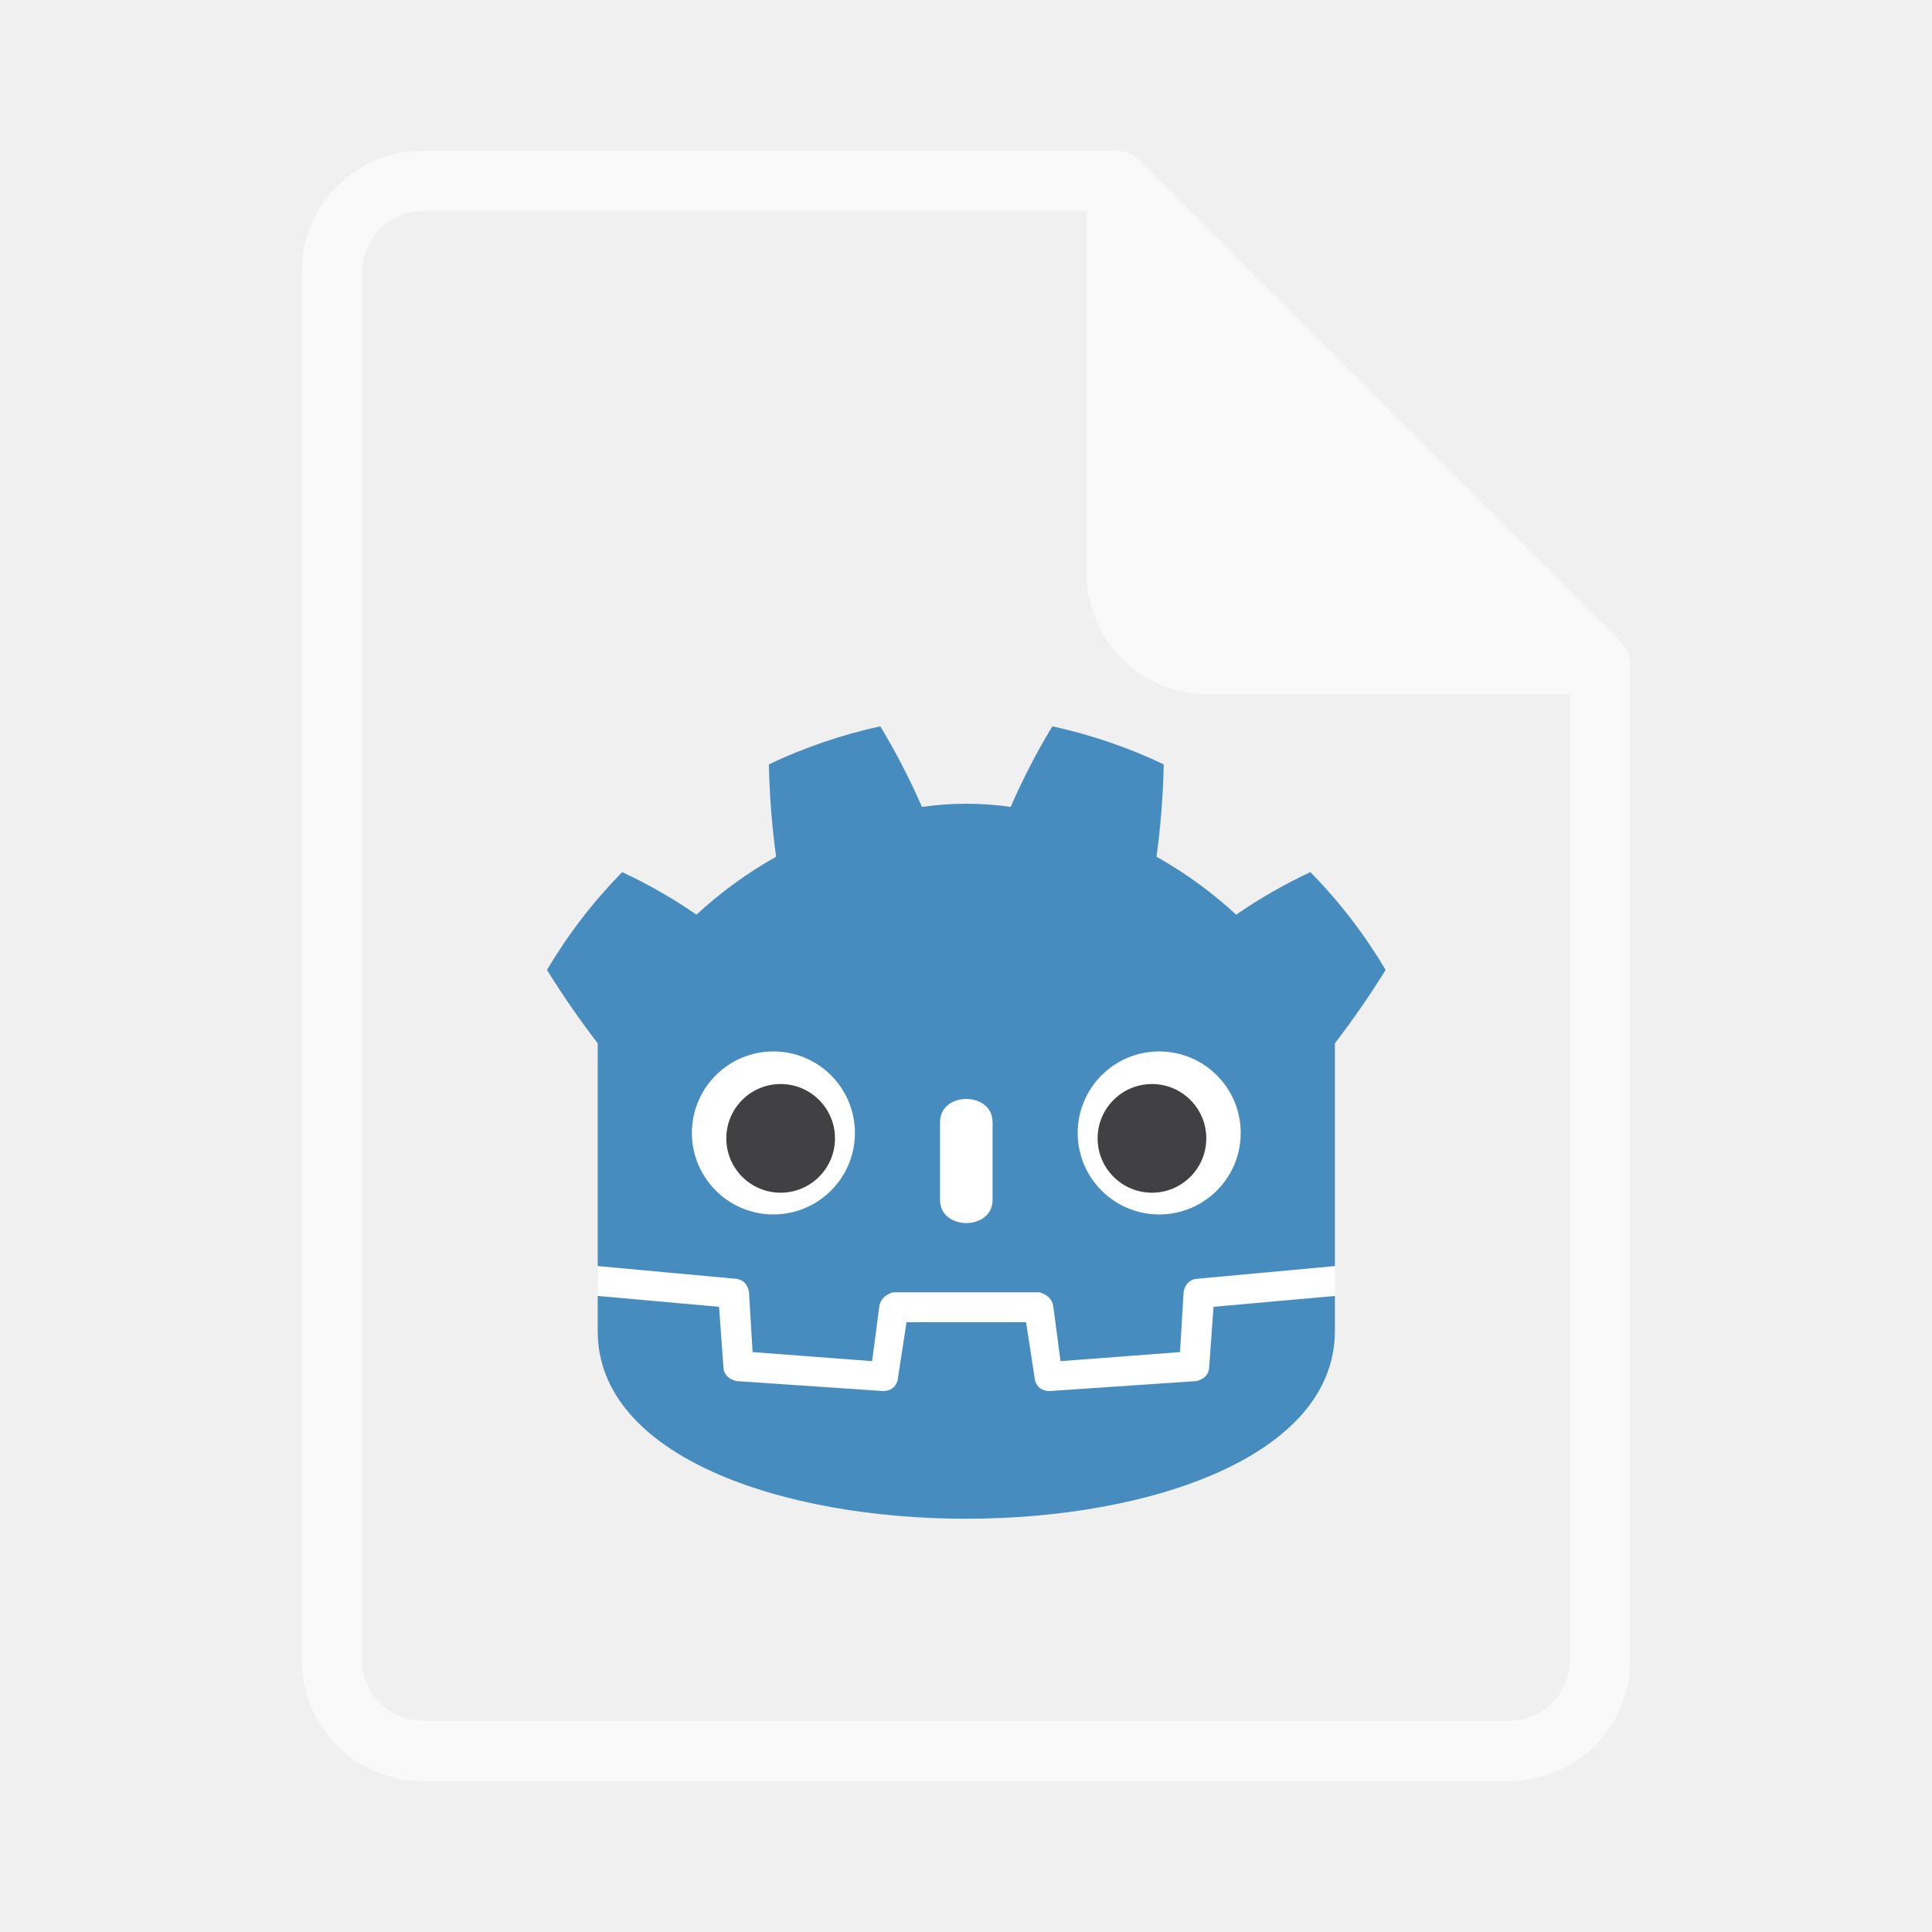
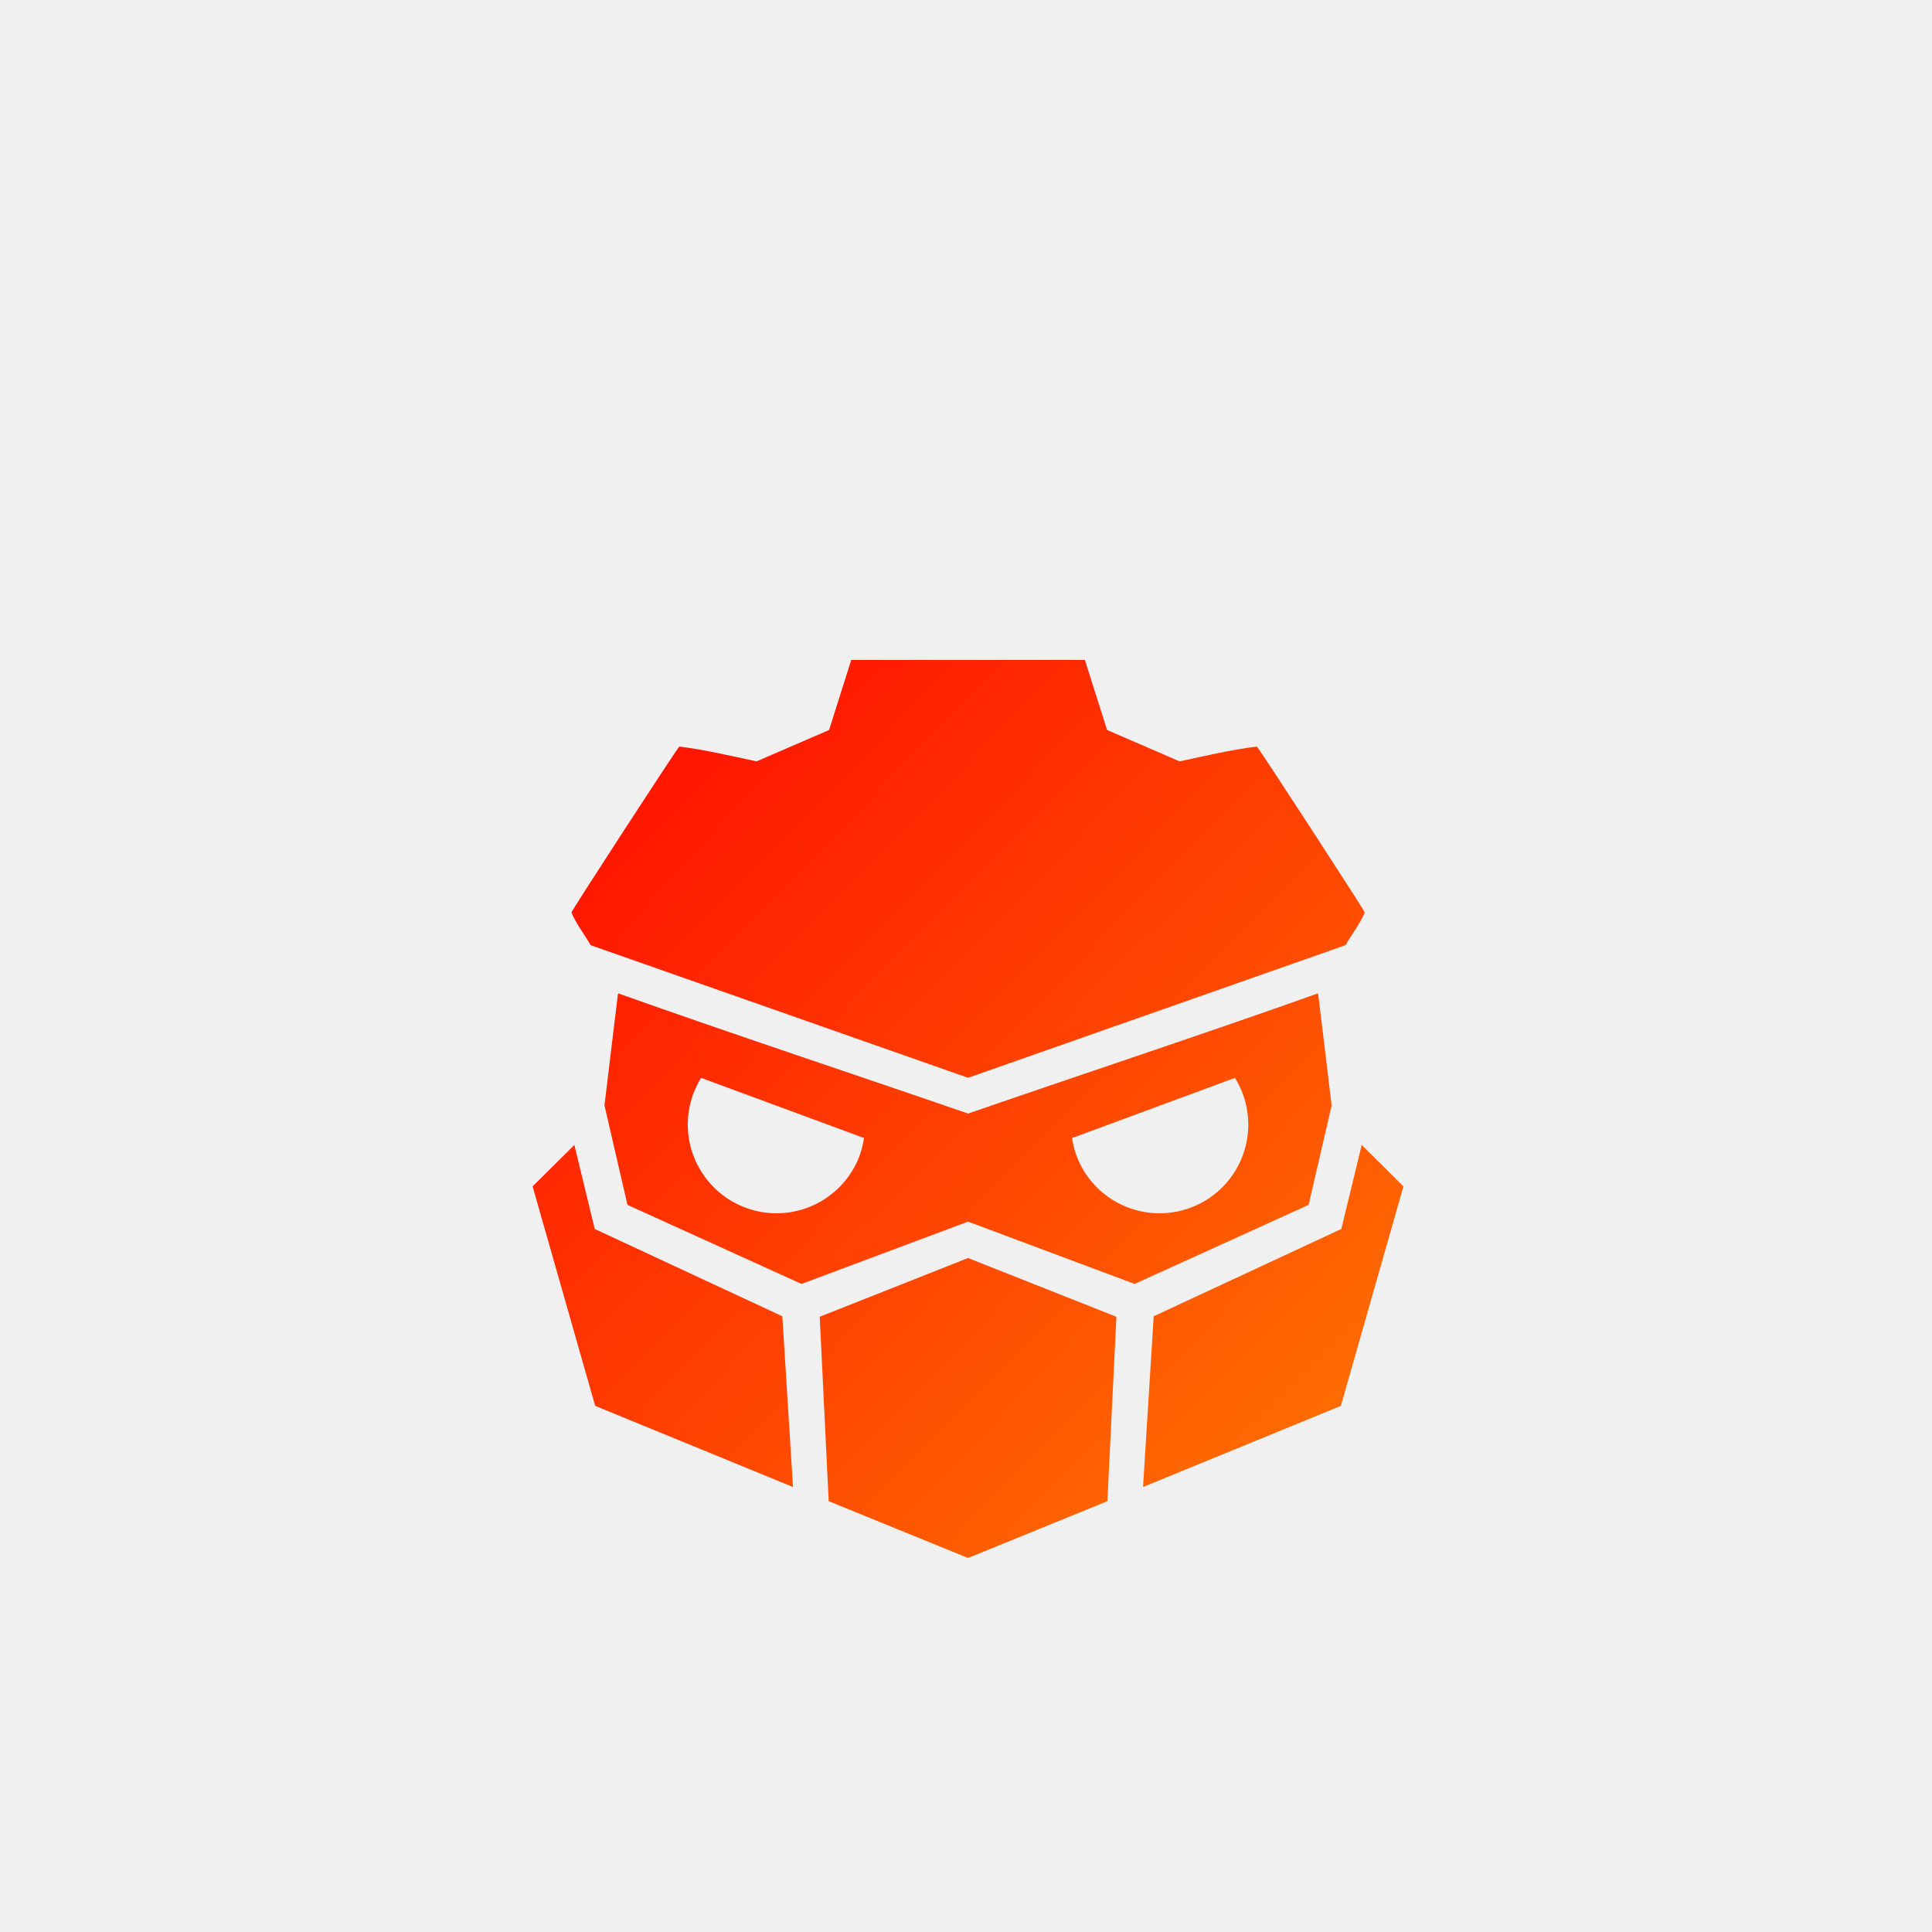
- <svg xmlns="http://www.w3.org/2000/svg" width="64" height="64">
-   <g fill="#fff" transform="matrix(.03 0 0 .03 16.65 21.75)">
-     <path d="M105 673v33q407 354 814 0v-33z" />
-     <path fill="#478cbf" d="m105 673 152 14q12 1 15 14l4 67 132 10 8-61q2-11 15-15h162q13 4 15 15l8 61 132-10 4-67q3-13 15-14l152-14V427q30-39 56-81-35-59-83-108-43 20-82 47-40-37-88-64 7-51 8-102-59-28-123-42-26 43-46 89-49-7-98 0-20-46-46-89-64 14-123 42 1 51 8 102-48 27-88 64-39-27-82-47-48 49-83 108 26 42 56 81zm0 33v39c0 276 813 276 814 0v-39l-134 12-5 69q-2 10-14 13l-162 11q-12 0-16-11l-10-65H446l-10 65q-4 11-16 11l-162-11q-12-3-14-13l-5-69z" />
-     <path d="M483 600c0 34 58 34 58 0v-86c0-34-58-34-58 0z" />
-     <circle cx="725" cy="526" r="90" />
-     <circle cx="299" cy="526" r="90" />
-   </g>
-   <g fill="#414042" transform="matrix(.03 0 0 .03 16.65 21.75)">
-     <circle cx="307" cy="532" r="60" />
-     <circle cx="717" cy="532" r="60" />
-   </g>
-   <path fill="#fff" fill-opacity=".6" d="M14 5a4 4 0 0 0-4 4v46a4 4 0 0 0 4 4h36a4 4 0 0 0 4-4V22a1 1 0 0 0-.285-.707l-16-16A1 1 0 0 0 37 5zm0 2h22v12a4 4 0 0 0 4 4h12v32a2 2 0 0 1-2 2H14a2 2 0 0 1-2-2V9a2 2 0 0 1 2-2z" />
+ <svg xmlns="http://www.w3.org/2000/svg" xmlns:xlink="http://www.w3.org/1999/xlink" width="64" height="64">
+   <defs>
+     <linearGradient xlink:href="#a" id="b" x1="455.851" x2="528.307" y1="527.88" y2="598.77" gradientTransform="translate(-126.193 -146.924)scale(.32432)" gradientUnits="userSpaceOnUse" />
+     <linearGradient id="a">
+       <stop offset="0" stop-color="#ff1300" />
+       <stop offset="1" stop-color="#ff6e01" />
+     </linearGradient>
+   </defs>
+   <path fill="url(#b)" d="m 28.199,21.86 -0.735,2.322 c -0.801,0.346 -1.601,0.692 -2.401,1.039 -0.849,-0.179 -1.701,-0.386 -2.561,-0.49 -0.136,0.153 -3.573,5.441 -3.572,5.495 0.158,0.388 0.43,0.722 0.636,1.084 l 12.503,4.393 12.503,-4.393 c 0.206,-0.363 0.478,-0.697 0.636,-1.084 6.14e-4,-0.055 -3.437,-5.342 -3.572,-5.495 -0.861,0.104 -1.712,0.311 -2.561,0.49 -0.8,-0.346 -1.601,-0.693 -2.401,-1.039 L 35.937,21.86 Z M 20.517,32.908 c -0.015,-0.005 -0.047,0.018 -0.048,0.026 -0.151,1.228 -0.445,3.685 -0.445,3.685 l 0.762,3.294 5.764,2.619 5.518,-2.064 5.518,2.064 5.764,-2.619 0.762,-3.294 c 0,0 -0.294,-2.457 -0.445,-3.685 -0.001,-0.01 -0.056,-0.048 -0.056,-0.01 -3.773,1.341 -7.709,2.641 -11.542,3.964 -3.833,-1.323 -7.769,-2.622 -11.542,-3.964 0,-0.01 -0.004,-0.014 -0.009,-0.016 z m 2.709,2.798 5.395,1.992 a 2.939,2.939 0 0 1 -0.141,0.572 2.939,2.939 0 0 1 -3.775,1.739 2.939,2.939 0 0 1 -1.739,-3.775 2.939,2.939 0 0 1 0.259,-0.529 z m 17.684,0 a 2.939,2.939 0 0 1 0.259,0.529 2.939,2.939 0 0 1 -1.739,3.775 2.939,2.939 0 0 1 -3.775,-1.739 2.939,2.939 0 0 1 -0.141,-0.572 z m -21.883,2.223 -1.384,1.371 2.073,7.271 6.553,2.688 -0.353,-5.656 -6.215,-2.892 z m 26.081,0 -0.675,2.782 -6.215,2.892 -0.353,5.656 6.553,-2.688 2.073,-7.271 z m -13.04,3.745 -4.914,1.945 0.298,6.11 4.616,1.881 4.616,-1.881 0.298,-6.11 z" style="font-variation-settings:normal;-inkscape-stroke:none" />
</svg>
